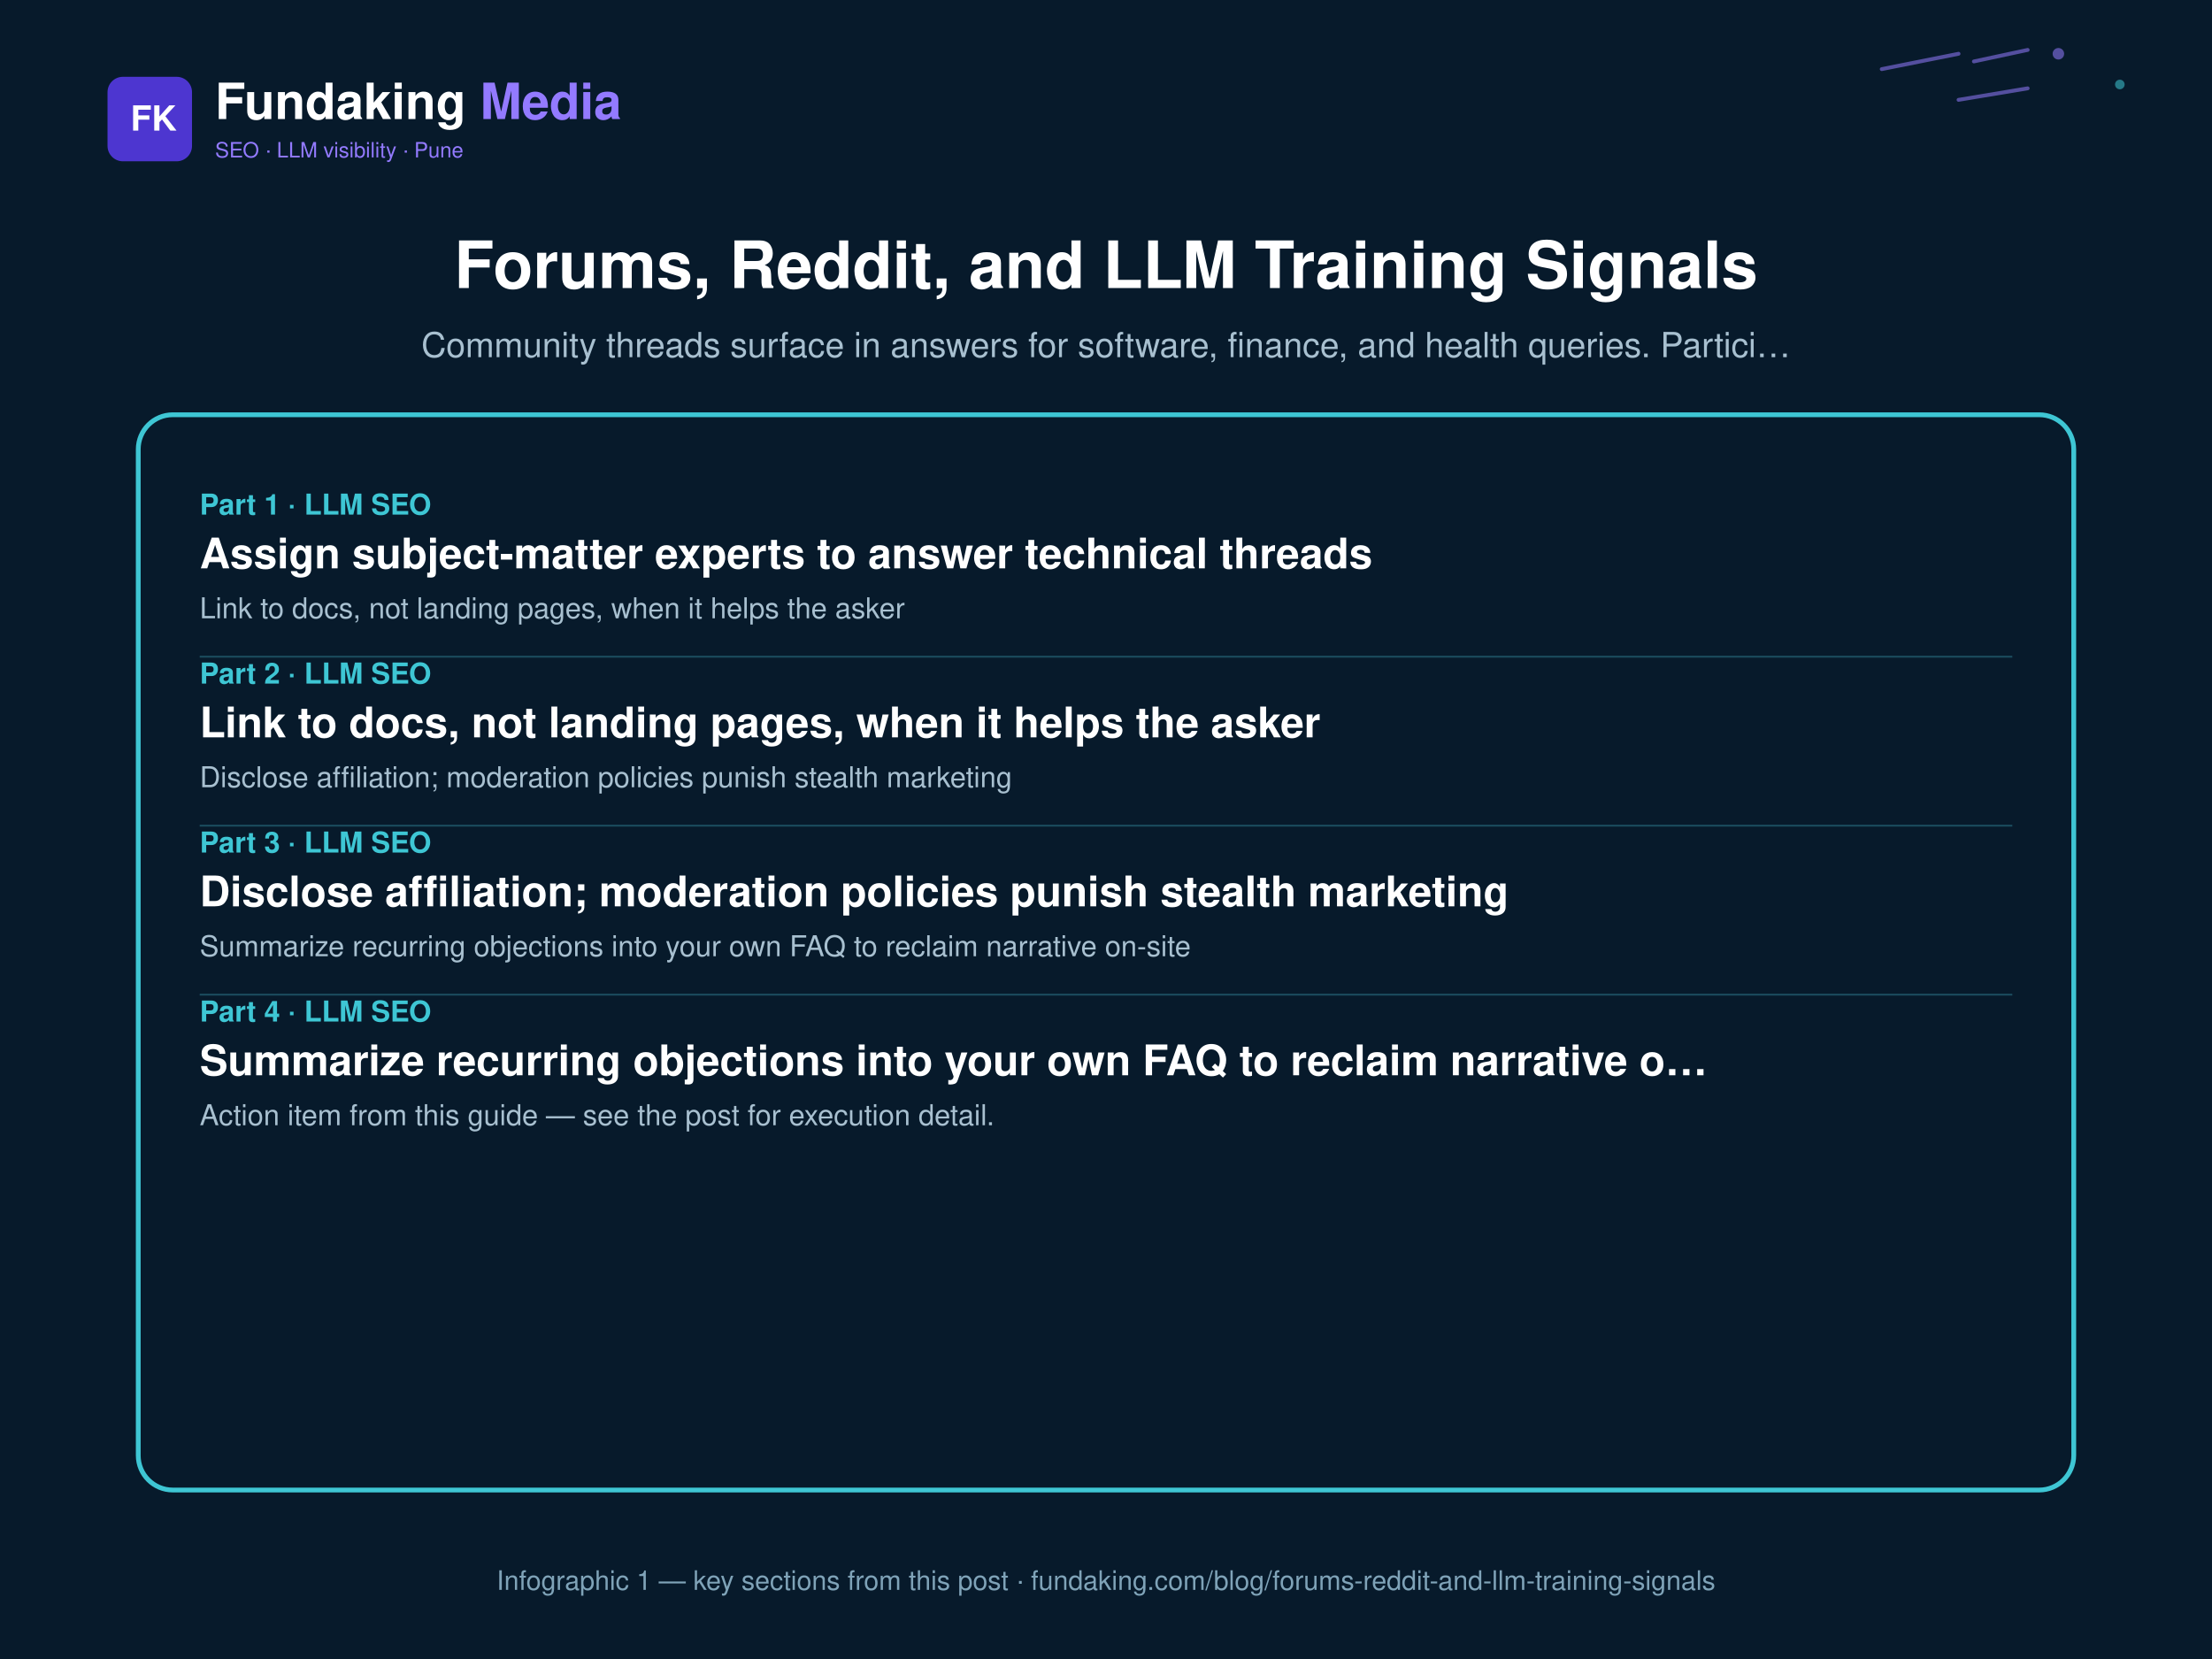
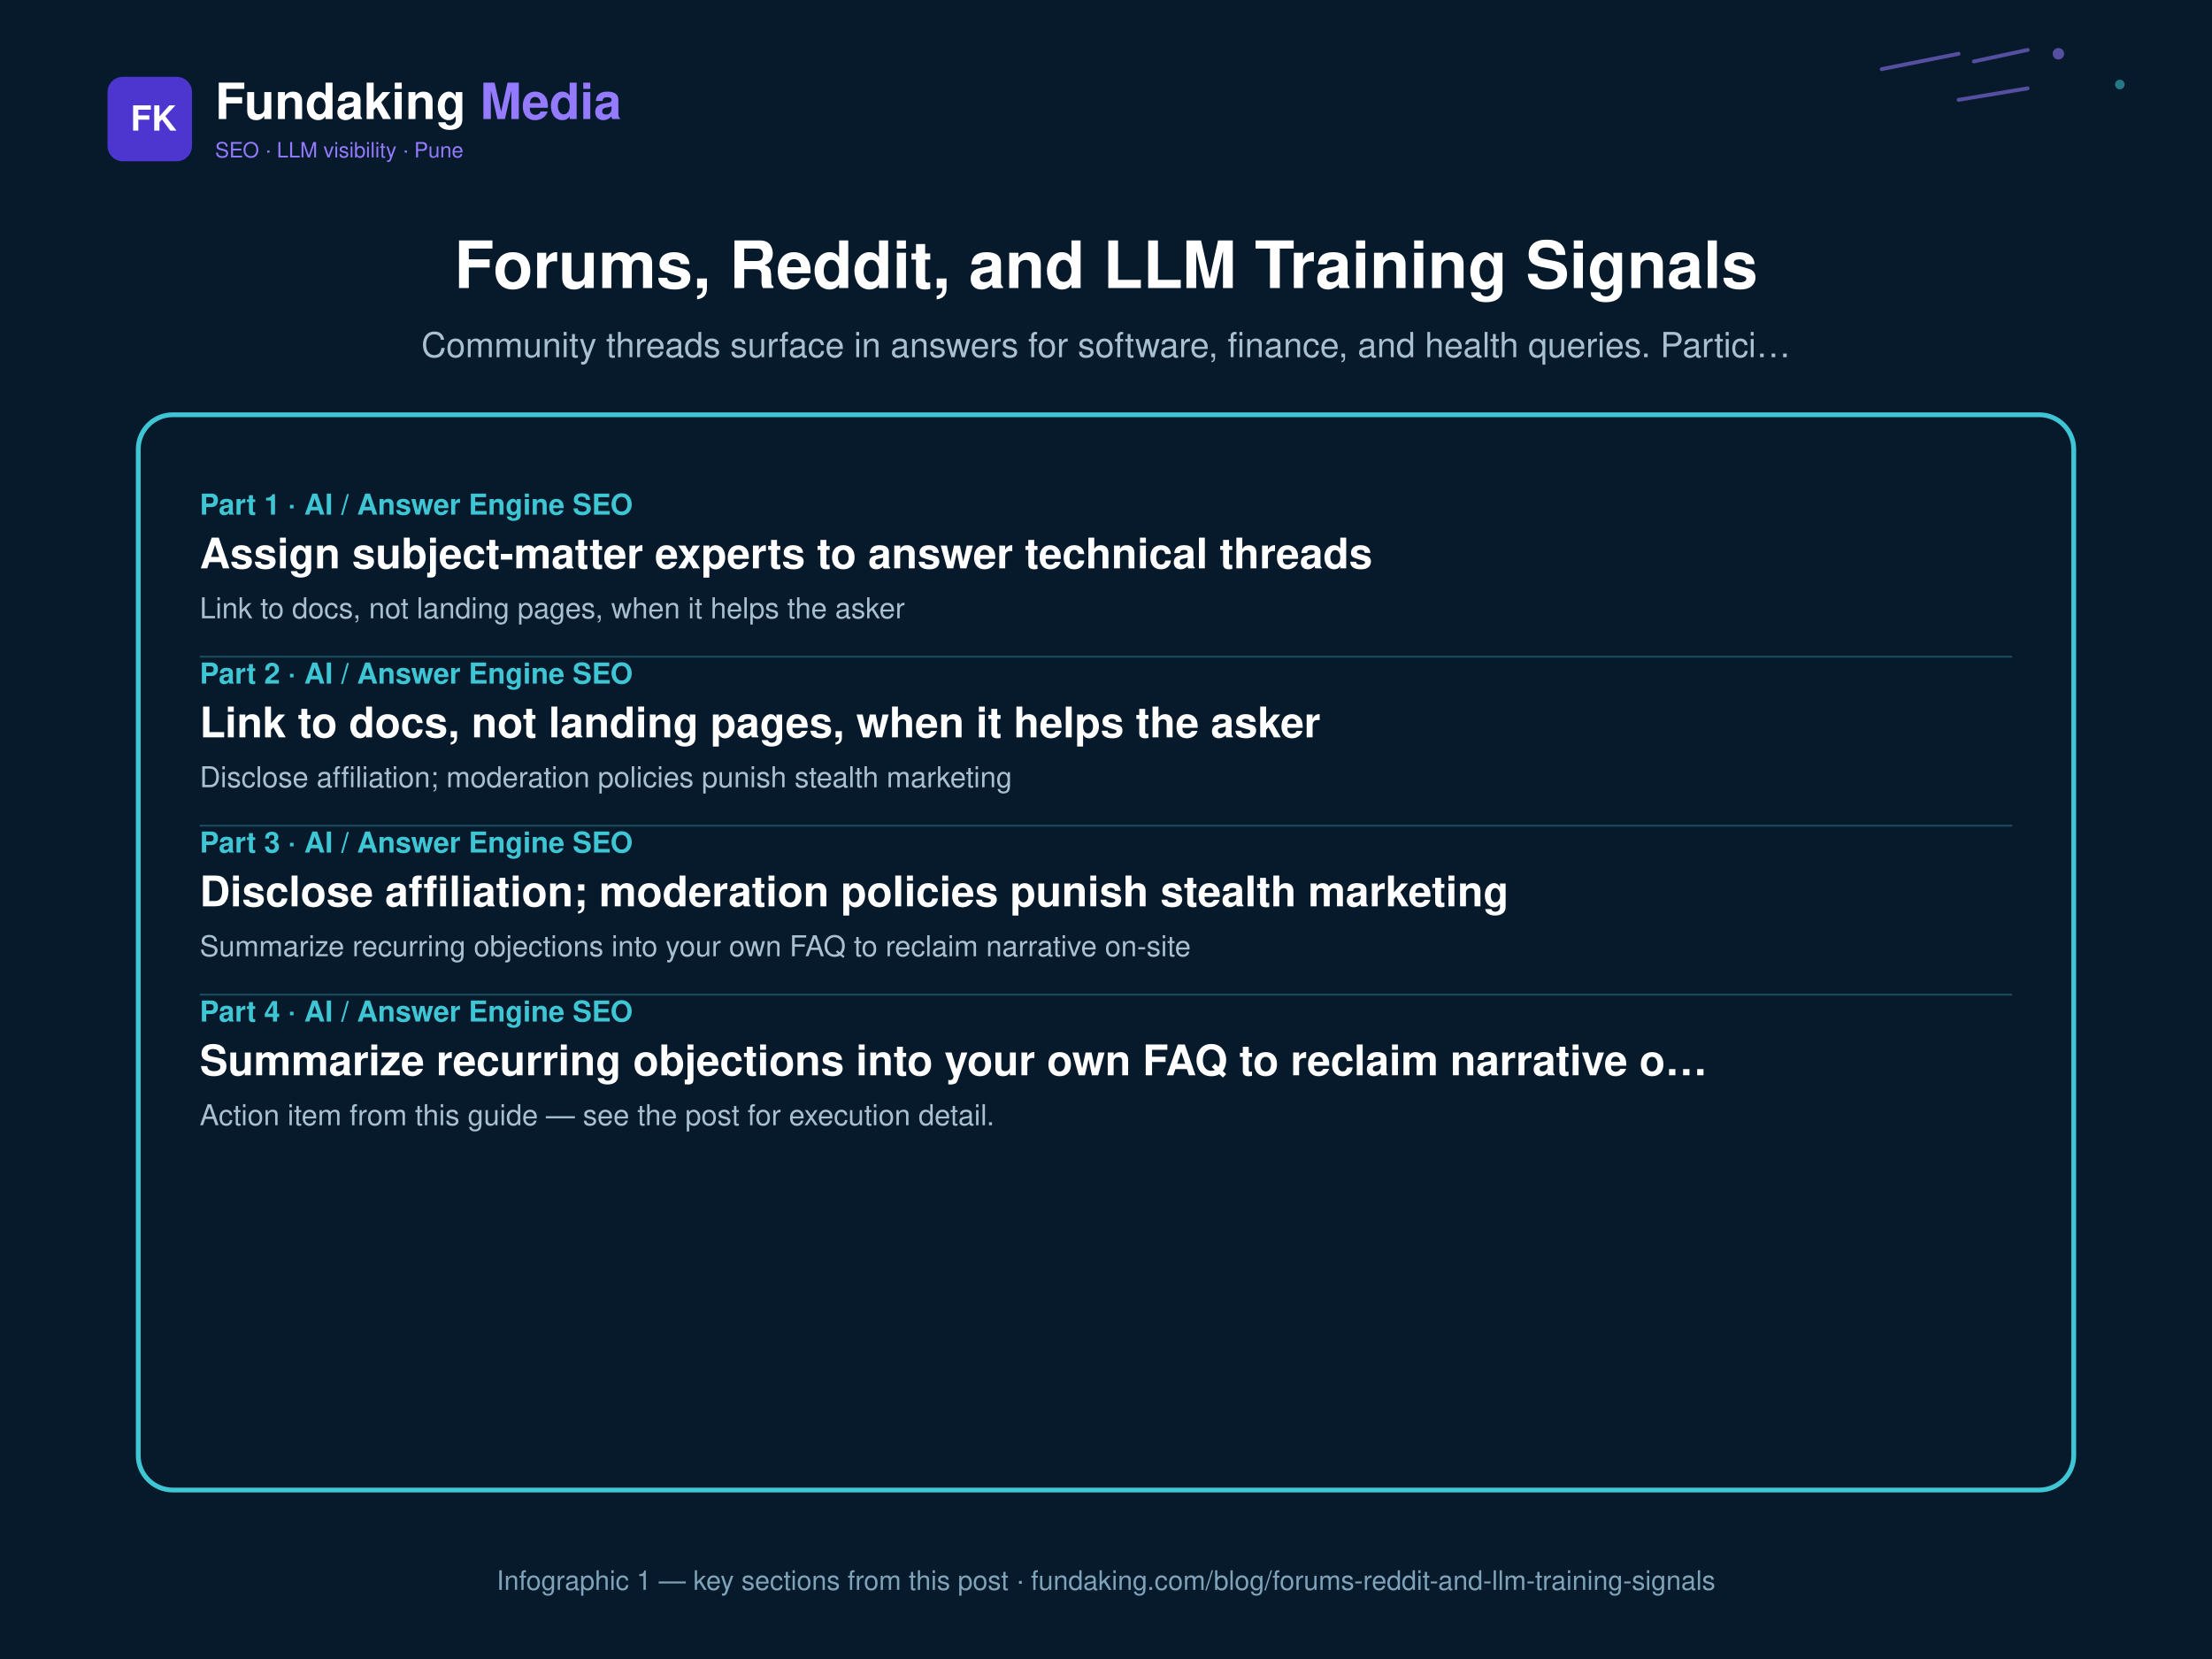
<svg xmlns="http://www.w3.org/2000/svg" viewBox="0 0 1152 864" width="1152" height="864" role="img">
  <rect width="1152" height="864" fill="#071A2B" />
  <g fill="none" stroke="#937AFF" stroke-width="2" opacity="0.55" stroke-linecap="round">
    <path d="M980 36 l40 -8 m8 4 l28 -6" />
    <path d="M1020 52 l36 -6" />
    <circle cx="1072" cy="28" r="3" fill="#937AFF" stroke="none" />
    <circle cx="1104" cy="44" r="2.5" fill="#3EC6D4" stroke="none" />
  </g>
  <rect x="56" y="40" width="44" height="44" rx="8" fill="#4D36D0" />
  <text x="68" y="68" fill="#FFFFFF" font-family="Segoe UI, Helvetica, Arial, sans-serif" font-size="18" font-weight="800">FK</text>
  <text x="112" y="62" fill="#FFFFFF" font-family="Segoe UI, Helvetica, Arial, sans-serif" font-size="26" font-weight="800">Fundaking <tspan fill="#937AFF">Media</tspan>
  </text>
  <text x="112" y="82" fill="#937AFF" font-family="Segoe UI, Helvetica, Arial, sans-serif" font-size="11">SEO · LLM visibility · Pune</text>
  <text x="576" y="150" text-anchor="middle" fill="#FFFFFF" font-family="Segoe UI, Helvetica, Arial, sans-serif" font-size="34" font-weight="800">Forums, Reddit, and LLM Training Signals</text>
  <text x="576" y="186" text-anchor="middle" fill="#A8C0D0" font-family="Segoe UI, Helvetica, Arial, sans-serif" font-size="18">Community threads surface in answers for software, finance, and health queries. Partici…</text>
  <rect x="72" y="216" width="1008" height="560" rx="18" fill="none" stroke="#3EC6D4" stroke-width="2.5" />
  <g font-family="Segoe UI, Helvetica, Arial, sans-serif">
-     <text x="104" y="268" fill="#3EC6D4" font-size="15" font-weight="700">Part 1 · LLM SEO</text>
+     <text x="104" y="268" fill="#3EC6D4" font-size="15" font-weight="700">Part 1 · AI / Answer Engine SEO</text>
    <text x="104" y="296" fill="#FFFFFF" font-size="22" font-weight="700">Assign subject-matter experts to answer technical threads</text>
    <text x="104" y="322" fill="#A8C0D0" font-size="15">Link to docs, not landing pages, when it helps the asker</text>
    <line x1="104" y1="342" x2="1048" y2="342" stroke="#1A4A5C" stroke-width="1" />
-     <text x="104" y="356" fill="#3EC6D4" font-size="15" font-weight="700">Part 2 · LLM SEO</text>
+     <text x="104" y="356" fill="#3EC6D4" font-size="15" font-weight="700">Part 2 · AI / Answer Engine SEO</text>
    <text x="104" y="384" fill="#FFFFFF" font-size="22" font-weight="700">Link to docs, not landing pages, when it helps the asker</text>
    <text x="104" y="410" fill="#A8C0D0" font-size="15">Disclose affiliation; moderation policies punish stealth marketing</text>
    <line x1="104" y1="430" x2="1048" y2="430" stroke="#1A4A5C" stroke-width="1" />
-     <text x="104" y="444" fill="#3EC6D4" font-size="15" font-weight="700">Part 3 · LLM SEO</text>
+     <text x="104" y="444" fill="#3EC6D4" font-size="15" font-weight="700">Part 3 · AI / Answer Engine SEO</text>
    <text x="104" y="472" fill="#FFFFFF" font-size="22" font-weight="700">Disclose affiliation; moderation policies punish stealth marketing</text>
    <text x="104" y="498" fill="#A8C0D0" font-size="15">Summarize recurring objections into your own FAQ to reclaim narrative on-site</text>
    <line x1="104" y1="518" x2="1048" y2="518" stroke="#1A4A5C" stroke-width="1" />
-     <text x="104" y="532" fill="#3EC6D4" font-size="15" font-weight="700">Part 4 · LLM SEO</text>
+     <text x="104" y="532" fill="#3EC6D4" font-size="15" font-weight="700">Part 4 · AI / Answer Engine SEO</text>
    <text x="104" y="560" fill="#FFFFFF" font-size="22" font-weight="700">Summarize recurring objections into your own FAQ to reclaim narrative o…</text>
    <text x="104" y="586" fill="#A8C0D0" font-size="15">Action item from this guide — see the post for execution detail.</text>
  </g>
  <text x="576" y="828" text-anchor="middle" fill="#7FA3B8" font-family="Segoe UI, Helvetica, Arial, sans-serif" font-size="14">Infographic 1 — key sections from this post · fundaking.com/blog/forums-reddit-and-llm-training-signals</text>
</svg>
